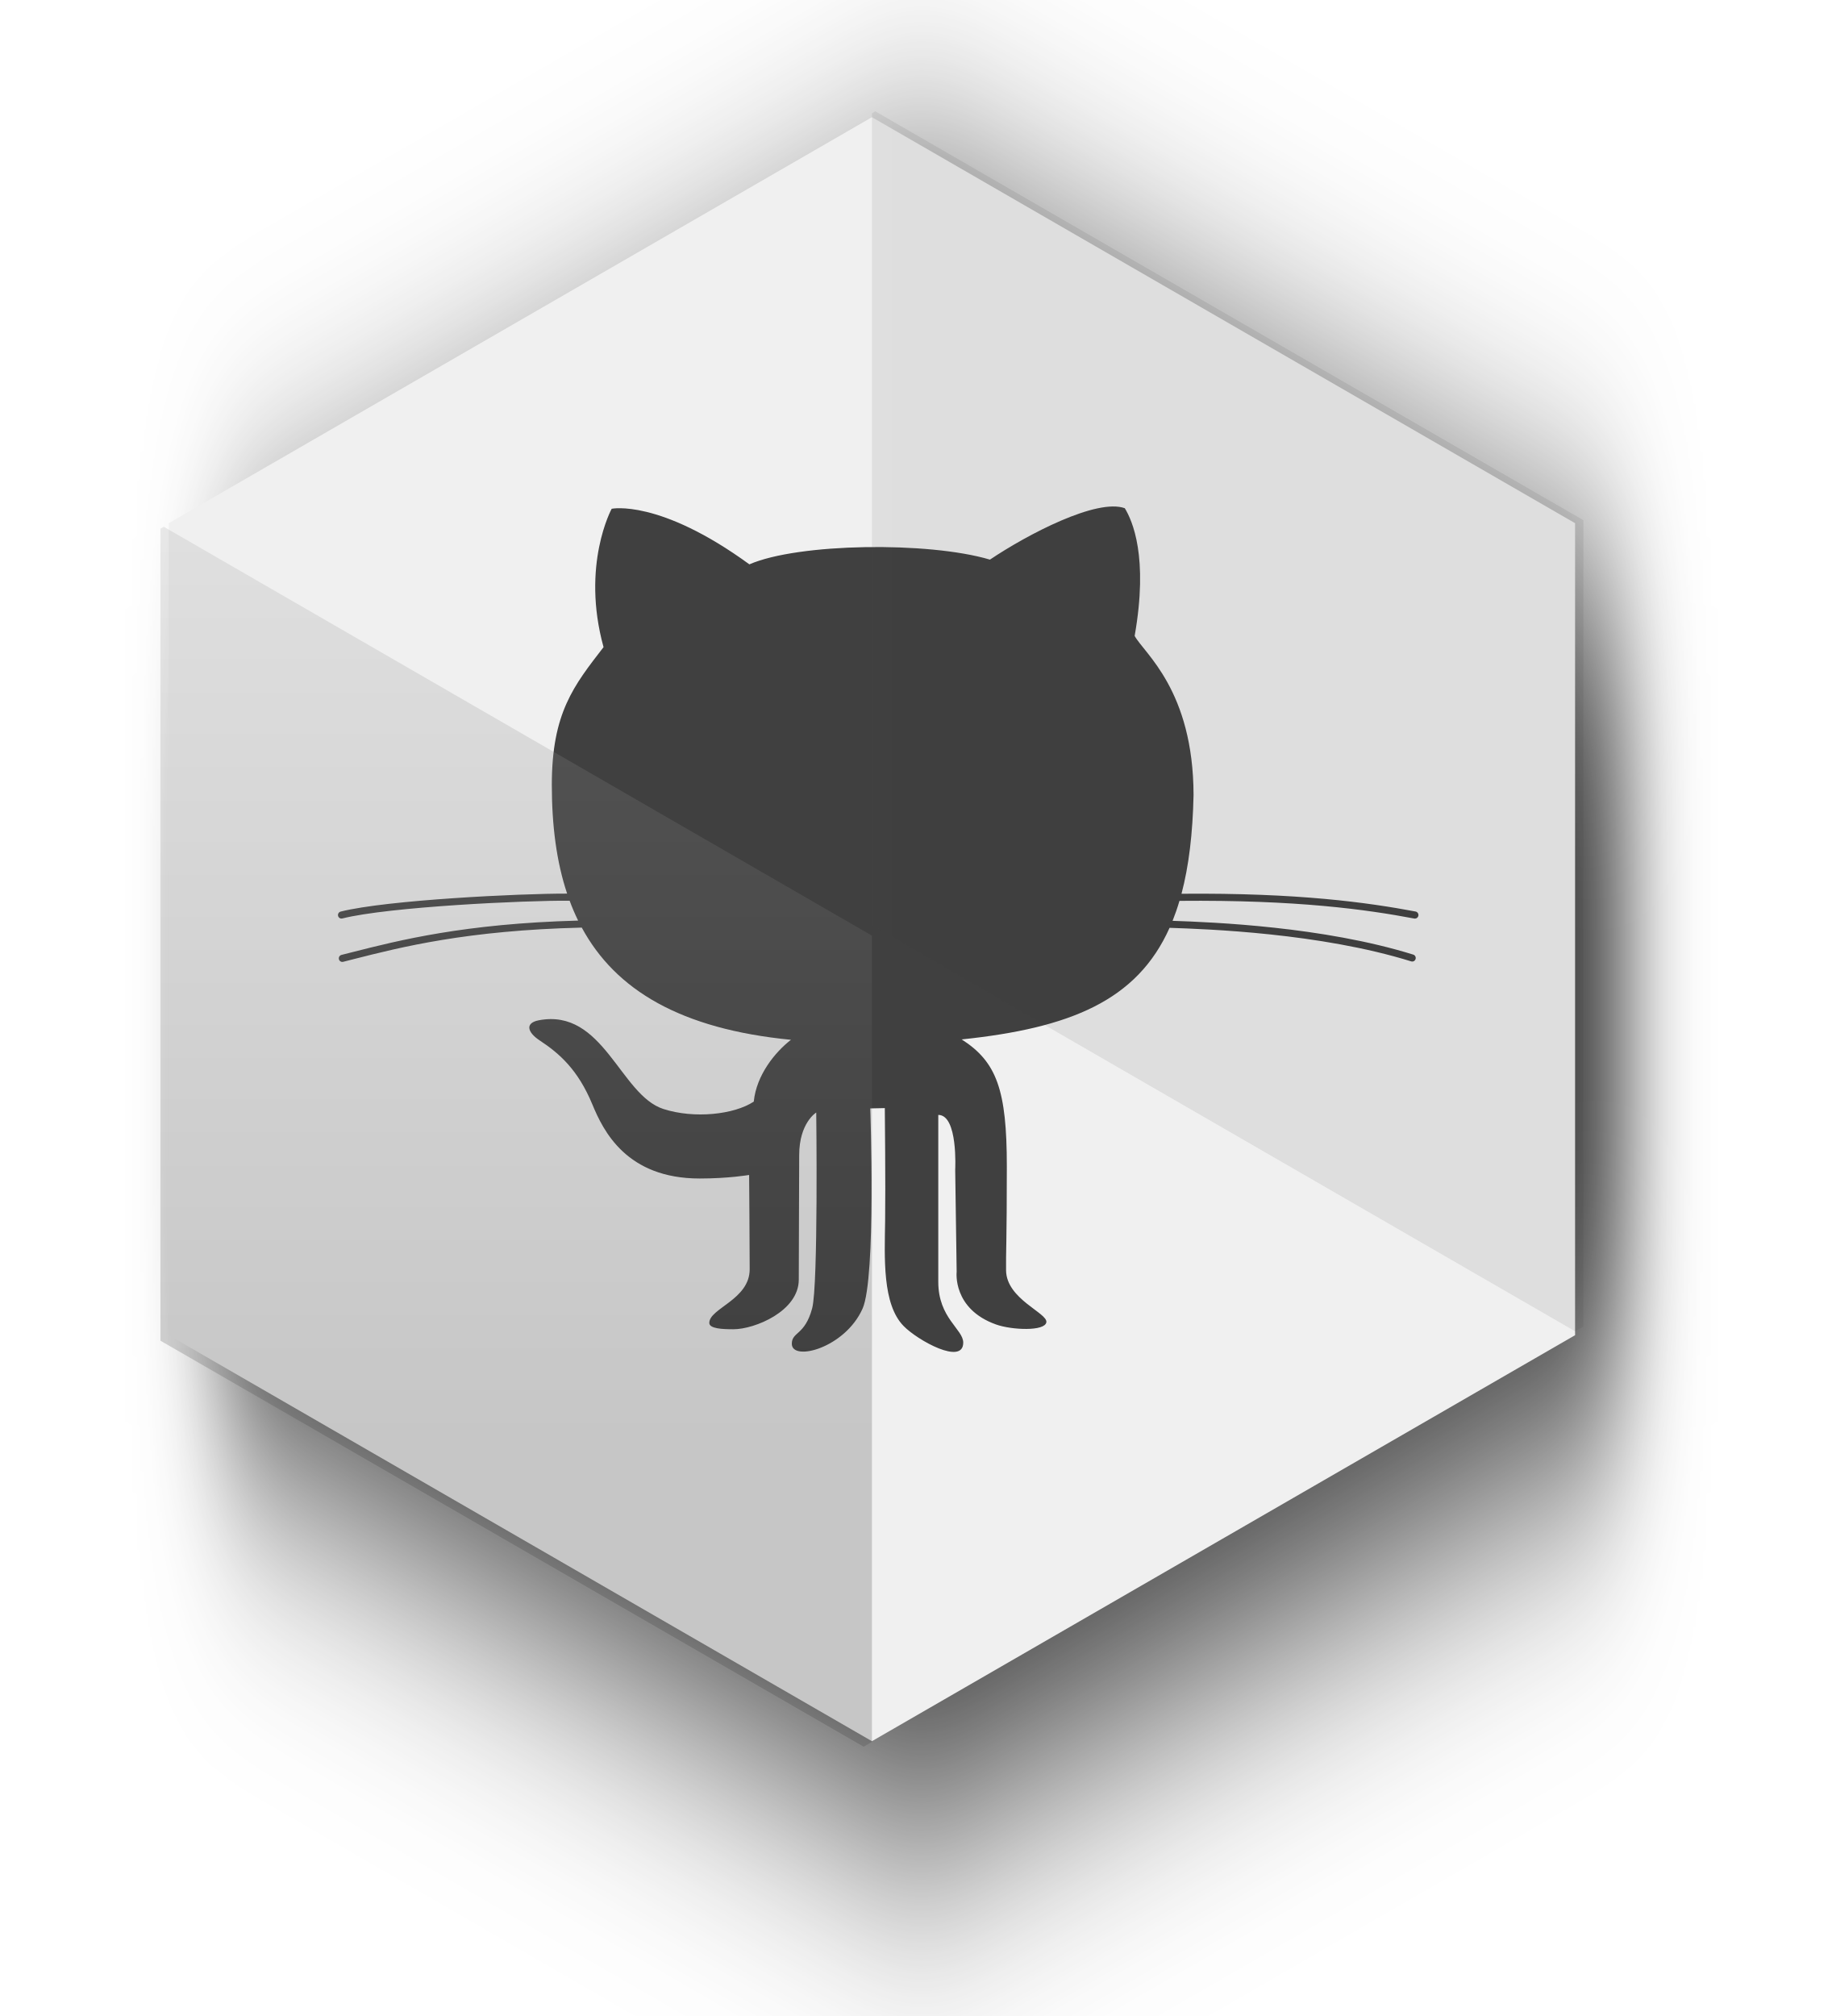
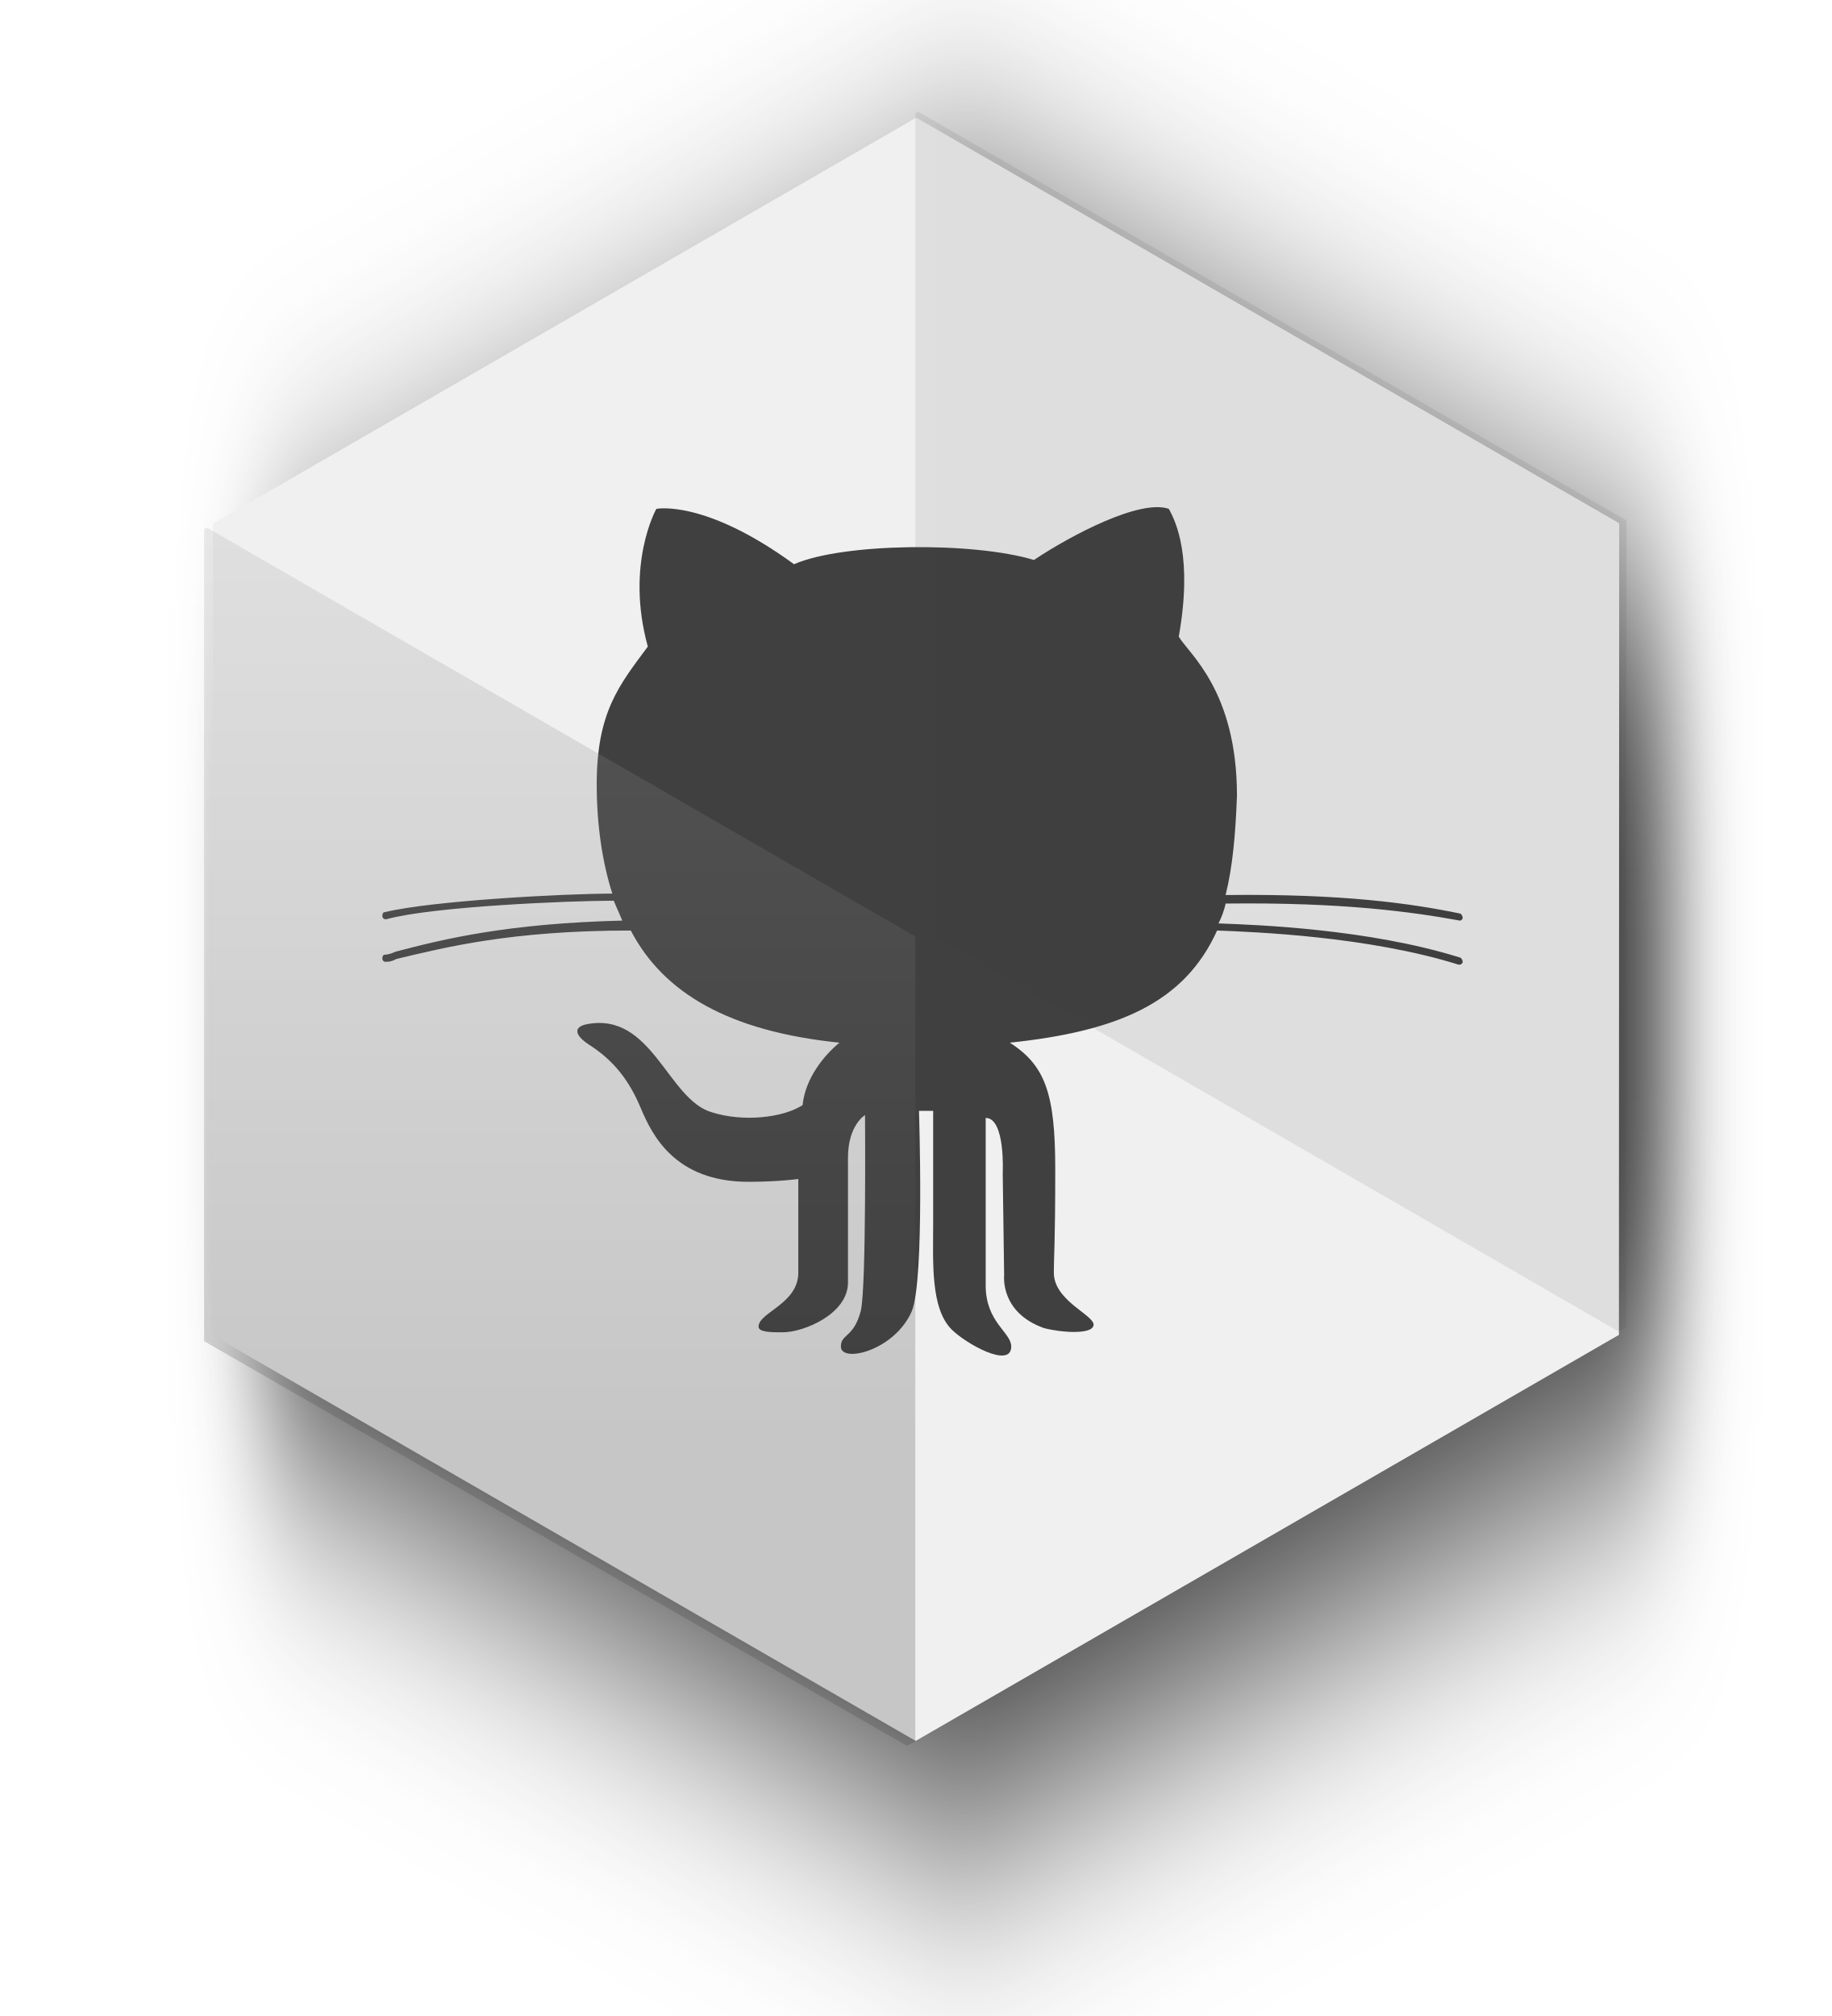
- <svg xmlns="http://www.w3.org/2000/svg" xmlns:xlink="http://www.w3.org/1999/xlink" width="129" height="142" viewBox="0 0 129 142">
-   <defs>
-     <path id="path-1" d="M75.043 15.188l49.532 28.597v57.195l-49.532 28.598-49.532-28.598V43.785z" />
-     <filter x="-50%" y="-50%" width="200%" height="200%" filterUnits="objectBoundingBox" id="filter-2">
-       <feOffset dx="7" in="SourceAlpha" result="shadowOffsetOuter1" />
-       <feGaussianBlur stdDeviation="7.5" in="shadowOffsetOuter1" result="shadowBlurOuter1" />
-       <feColorMatrix values="0 0 0 0 0 0 0 0 0 0 0 0 0 0 0 0 0 0 0.75 0" in="shadowBlurOuter1" />
-     </filter>
-     <linearGradient x1="6.699%" y1="0%" x2="6.699%" y2="75%" id="linearGradient-3">
-       <stop stop-color="#A8A8A8" offset="0%" />
-       <stop stop-color="#393939" offset="100%" />
-     </linearGradient>
-     <linearGradient x1="-105.696%" y1="75%" x2="6.699%" y2="75%" id="linearGradient-4">
-       <stop stop-color="#FFF" offset="0%" />
-       <stop stop-color="#393939" offset="100%" />
-     </linearGradient>
-   </defs>
-   <g id="Page-1" fill="none" fill-rule="evenodd">
-     <g id="Github-Badge" transform="translate(-13.623 -6.934)">
+ <svg xmlns="http://www.w3.org/2000/svg" version="1.1" id="Layer_1" x="0px" y="0px" viewBox="0 0 129 142" style="enable-background:new 0 0 129 142;" xml:space="preserve">
+   <style type="text/css">
+ 	.st0{filter:url(#filter-2);}
+ 	.st1{fill:#F0F0F0;}
+ 	.st2{fill:#404040;}
+ 	.st3{opacity:0.23;fill:url(#Hex-Shade-Bottom-Left_1_);enable-background:new    ;}
+ 	.st4{opacity:0.104;fill:url(#Hex-Shade-Top-Right_1_);enable-background:new    ;}
+ </style>
+   <filter filterUnits="objectBoundingBox" height="200%" id="filter-2" width="200%" x="-50%" y="-50%">
+     <feOffset dx="7" dy="0" in="SourceAlpha" result="shadowOffsetOuter1" />
+     <feGaussianBlur in="shadowOffsetOuter1" result="shadowBlurOuter1" stdDeviation="7.5" />
+     <feColorMatrix in="shadowBlurOuter1" type="matrix" values="0 0 0 0 0   0 0 0 0 0   0 0 0 0 0  0 0 0 0.75 0" />
+   </filter>
+   <g id="Page-1">
+     <g id="Github-Badge" transform="translate(-13.62291, -6.934082)">
      <g id="Group">
-         <g id="Hex" transform="rotate(60 75.043 72.383)">
-           <use fill="#000" filter="url(#filter-2)" xlink:href="#path-1" />
-           <use fill="#F0F0F0" xlink:href="#path-1" />
+         <g id="Hex" transform="translate(75.04312, 72.38288) rotate(-300) translate(-75.04312, -72.38288) ">
+           <g class="st0">
+             <polygon id="path-1_2_" points="76.6,12.5 126.1,41.1 126.1,98.3 76.6,126.9 27.1,98.3 27.1,41.1      " />
+           </g>
+           <g>
+             <polygon id="path-1_1_" class="st1" points="76.6,12.5 126.1,41.1 126.1,98.3 76.6,126.9 27.1,98.3 27.1,41.1      " />
+           </g>
        </g>
-         <g id="Github-Logo" transform="translate(37.356 42.677)" fill="#404040">
-           <path d="M1.037 31.336c3.365-.855 7.94-2.02 15.955-2.236-.222-.451-.422-.918-.599-1.399-3.119-.028-12.724.423-16.015 1.25a.248.248 0 0 1-.297-.183.252.252 0 0 1 .18-.302c3.26-.82 12.634-1.275 15.955-1.266-.747-2.236-1.078-4.798-1.078-7.658 0-5.08 1.555-6.995 3.644-9.703-1.598-5.789.573-9.746.573-9.746s3.356-.708 9.7 3.915c3.44-1.499 12.609-1.624 16.946-.333C48.664 1.885 53.534-.657 55.5.054c.531.872 1.677 3.412.694 8.995.669 1.224 4.135 3.832 4.149 11.204-.057 2.719-.334 5.014-.849 6.957 8.273-.072 13.139.623 16.49 1.251.132.028.22.157.198.293a.25.25 0 0 1-.24.205c-.017 0-.031-.002-.049-.003-3.346-.631-8.22-1.323-16.542-1.246-.145.493-.308.96-.485 1.407 2.831.096 10.61.404 16.953 2.379a.25.25 0 0 1 .163.314.245.245 0 0 1-.306.164c-6.432-2-14.379-2.275-17.022-2.364-2.3 5.142-7.018 7.061-14.644 7.86 2.471 1.583 3.18 3.568 3.18 8.942 0 5.373-.071 6.094-.054 7.33.026 2.028 2.946 2.999 2.838 3.652-.11.651-2.444.546-3.535.158-3.092-1.096-2.783-3.713-2.783-3.713l-.103-7.184s.211-3.868-1.192-3.868v11.76c0 2.556 1.758 3.333 1.758 4.278 0 1.624-3.212-.154-4.2-1.168-1.51-1.541-1.339-4.809-1.302-7.394.035-2.496-.022-7.955-.022-7.955l-1.025.022s.42 11.925-.54 14.099c-1.241 2.79-4.986 3.75-4.986 2.478 0-.855.923-.582 1.433-2.498.436-1.63.287-13.789.287-13.789s-1.2.723-1.2 3c0 1.042-.029 6.995-.029 8.768 0 2.228-3.11 3.497-4.604 3.497-.758 0-1.7-.037-1.7-.446 0-1.03 2.845-1.636 2.845-3.78 0-1.86-.04-6.642-.04-6.642s-1.434.25-3.48.25c-5.158 0-6.79-3.35-7.565-5.224-1.01-2.44-2.32-3.588-3.712-4.504-.854-.562-1.052-1.227-.063-1.416 4.566-.875 5.734 5.269 8.782 6.247 2.176.7 4.974.397 6.366-.519.184-1.877 1.513-3.5 2.62-4.354C24.229 36.74 19.63 34 17.248 29.594c-8.113.198-12.716 1.37-16.09 2.227l-.718.183a.248.248 0 0 1-.299-.183.252.252 0 0 1 .18-.304c.233-.058.472-.117.716-.181z" id="XMLID_1_" />
+         <g id="Github-Logo" transform="translate(37.3565, 42.67696)">
+           <path id="XMLID_1_" class="st2" d="M4.1,31.3c3.4-0.9,7.9-2,16-2.2c-0.2-0.5-0.4-0.9-0.6-1.4c-3.1,0-12.7,0.4-16,1.3      c0,0,0,0-0.1,0c-0.1,0-0.2-0.1-0.2-0.2c0-0.1,0-0.3,0.2-0.3c3.3-0.8,12.6-1.3,16-1.3c-0.7-2.2-1.1-4.8-1.1-7.7      c0-5.1,1.6-7,3.6-9.7c-1.6-5.8,0.6-9.7,0.6-9.7s3.4-0.7,9.7,3.9c3.4-1.5,12.6-1.6,16.9-0.3c2.7-1.8,7.5-4.3,9.5-3.6      c0.5,0.9,1.7,3.4,0.7,9c0.7,1.2,4.1,3.8,4.1,11.2c-0.1,2.7-0.3,5-0.8,7c8.3-0.1,13.1,0.6,16.5,1.3c0.1,0,0.2,0.2,0.2,0.3      c0,0.1-0.1,0.2-0.2,0.2c0,0,0,0,0,0c-3.3-0.6-8.2-1.3-16.5-1.2c-0.1,0.5-0.3,1-0.5,1.4c2.8,0.1,10.6,0.4,17,2.4      c0.1,0,0.2,0.2,0.2,0.3c0,0.1-0.1,0.2-0.2,0.2c0,0,0,0-0.1,0c-6.4-2-14.4-2.3-17-2.4c-2.3,5.1-7,7.1-14.6,7.9      c2.5,1.6,3.2,3.6,3.2,8.9c0,5.4-0.1,6.1-0.1,7.3c0,2,2.9,3,2.8,3.7c-0.1,0.7-2.4,0.5-3.5,0.2c-3.1-1.1-2.8-3.7-2.8-3.7l-0.1-7.2      c0,0,0.2-3.9-1.2-3.9v11.8c0,2.6,1.8,3.3,1.8,4.3c0,1.6-3.2-0.2-4.2-1.2c-1.5-1.5-1.3-4.8-1.3-7.4c0-2.5,0-8,0-8l-1,0      c0,0,0.4,11.9-0.5,14.1c-1.2,2.8-5,3.7-5,2.5c0-0.9,0.9-0.6,1.4-2.5c0.4-1.6,0.3-13.8,0.3-13.8s-1.2,0.7-1.2,3c0,1,0,7,0,8.8      c0,2.2-3.1,3.5-4.6,3.5c-0.8,0-1.7,0-1.7-0.4c0-1,2.8-1.6,2.8-3.8c0-1.9,0-6.6,0-6.6s-1.4,0.2-3.5,0.2c-5.2,0-6.8-3.3-7.6-5.2      c-1-2.4-2.3-3.6-3.7-4.5c-0.9-0.6-1.1-1.2-0.1-1.4c4.6-0.9,5.7,5.3,8.8,6.2c2.2,0.7,5,0.4,6.4-0.5c0.2-1.9,1.5-3.5,2.6-4.4      c-7.8-0.8-12.4-3.5-14.7-7.9C12.2,29.8,7.6,31,4.2,31.8C4,31.9,3.8,32,3.5,32c0,0,0,0-0.1,0c-0.1,0-0.2-0.1-0.2-0.2      c0-0.1,0-0.3,0.2-0.3C3.6,31.5,3.9,31.4,4.1,31.3L4.1,31.3z" />
        </g>
-         <path d="M75.043 129.627l-.585.338-49.533-28.597V44.173l.236-.136 49.882 28.8v56.79z" id="Hex-Shade-Bottom-Left" fill="url(#linearGradient-3)" opacity=".229" />
-         <path d="M125.16 100.364l-.585.338-49.532-28.597V14.91l.235-.136 49.883 28.8v56.79z" id="Hex-Shade-Top-Right" fill="url(#linearGradient-4)" opacity=".104" />
+         <linearGradient id="Hex-Shade-Bottom-Left_1_" gradientUnits="userSpaceOnUse" x1="-222.007" y1="471.163" x2="-222.007" y2="470.413" gradientTransform="matrix(50.1177 0 0 -85.9282 11179.541 40530.285)">
+           <stop offset="0" style="stop-color:#A8A8A8" />
+           <stop offset="1" style="stop-color:#393939" />
+         </linearGradient>
+         <path id="Hex-Shade-Bottom-Left" class="st3" d="M78.1,129.6l-0.6,0.3L28,101.4V44.2l0.2-0.1l49.9,28.8V129.6z" />
+         <linearGradient id="Hex-Shade-Top-Right_1_" gradientUnits="userSpaceOnUse" x1="-223.564" y1="470.663" x2="-222.44" y2="470.663" gradientTransform="matrix(50.1177 0 0 -85.9282 11229.659 40501.02)">
+           <stop offset="0" style="stop-color:#FFFFFF" />
+           <stop offset="1" style="stop-color:#393939" />
+         </linearGradient>
+         <path id="Hex-Shade-Top-Right" class="st4" d="M128.2,100.4l-0.6,0.3L78.1,72.1V14.9l0.2-0.1l49.9,28.8V100.4z" />
      </g>
    </g>
  </g>
</svg>
